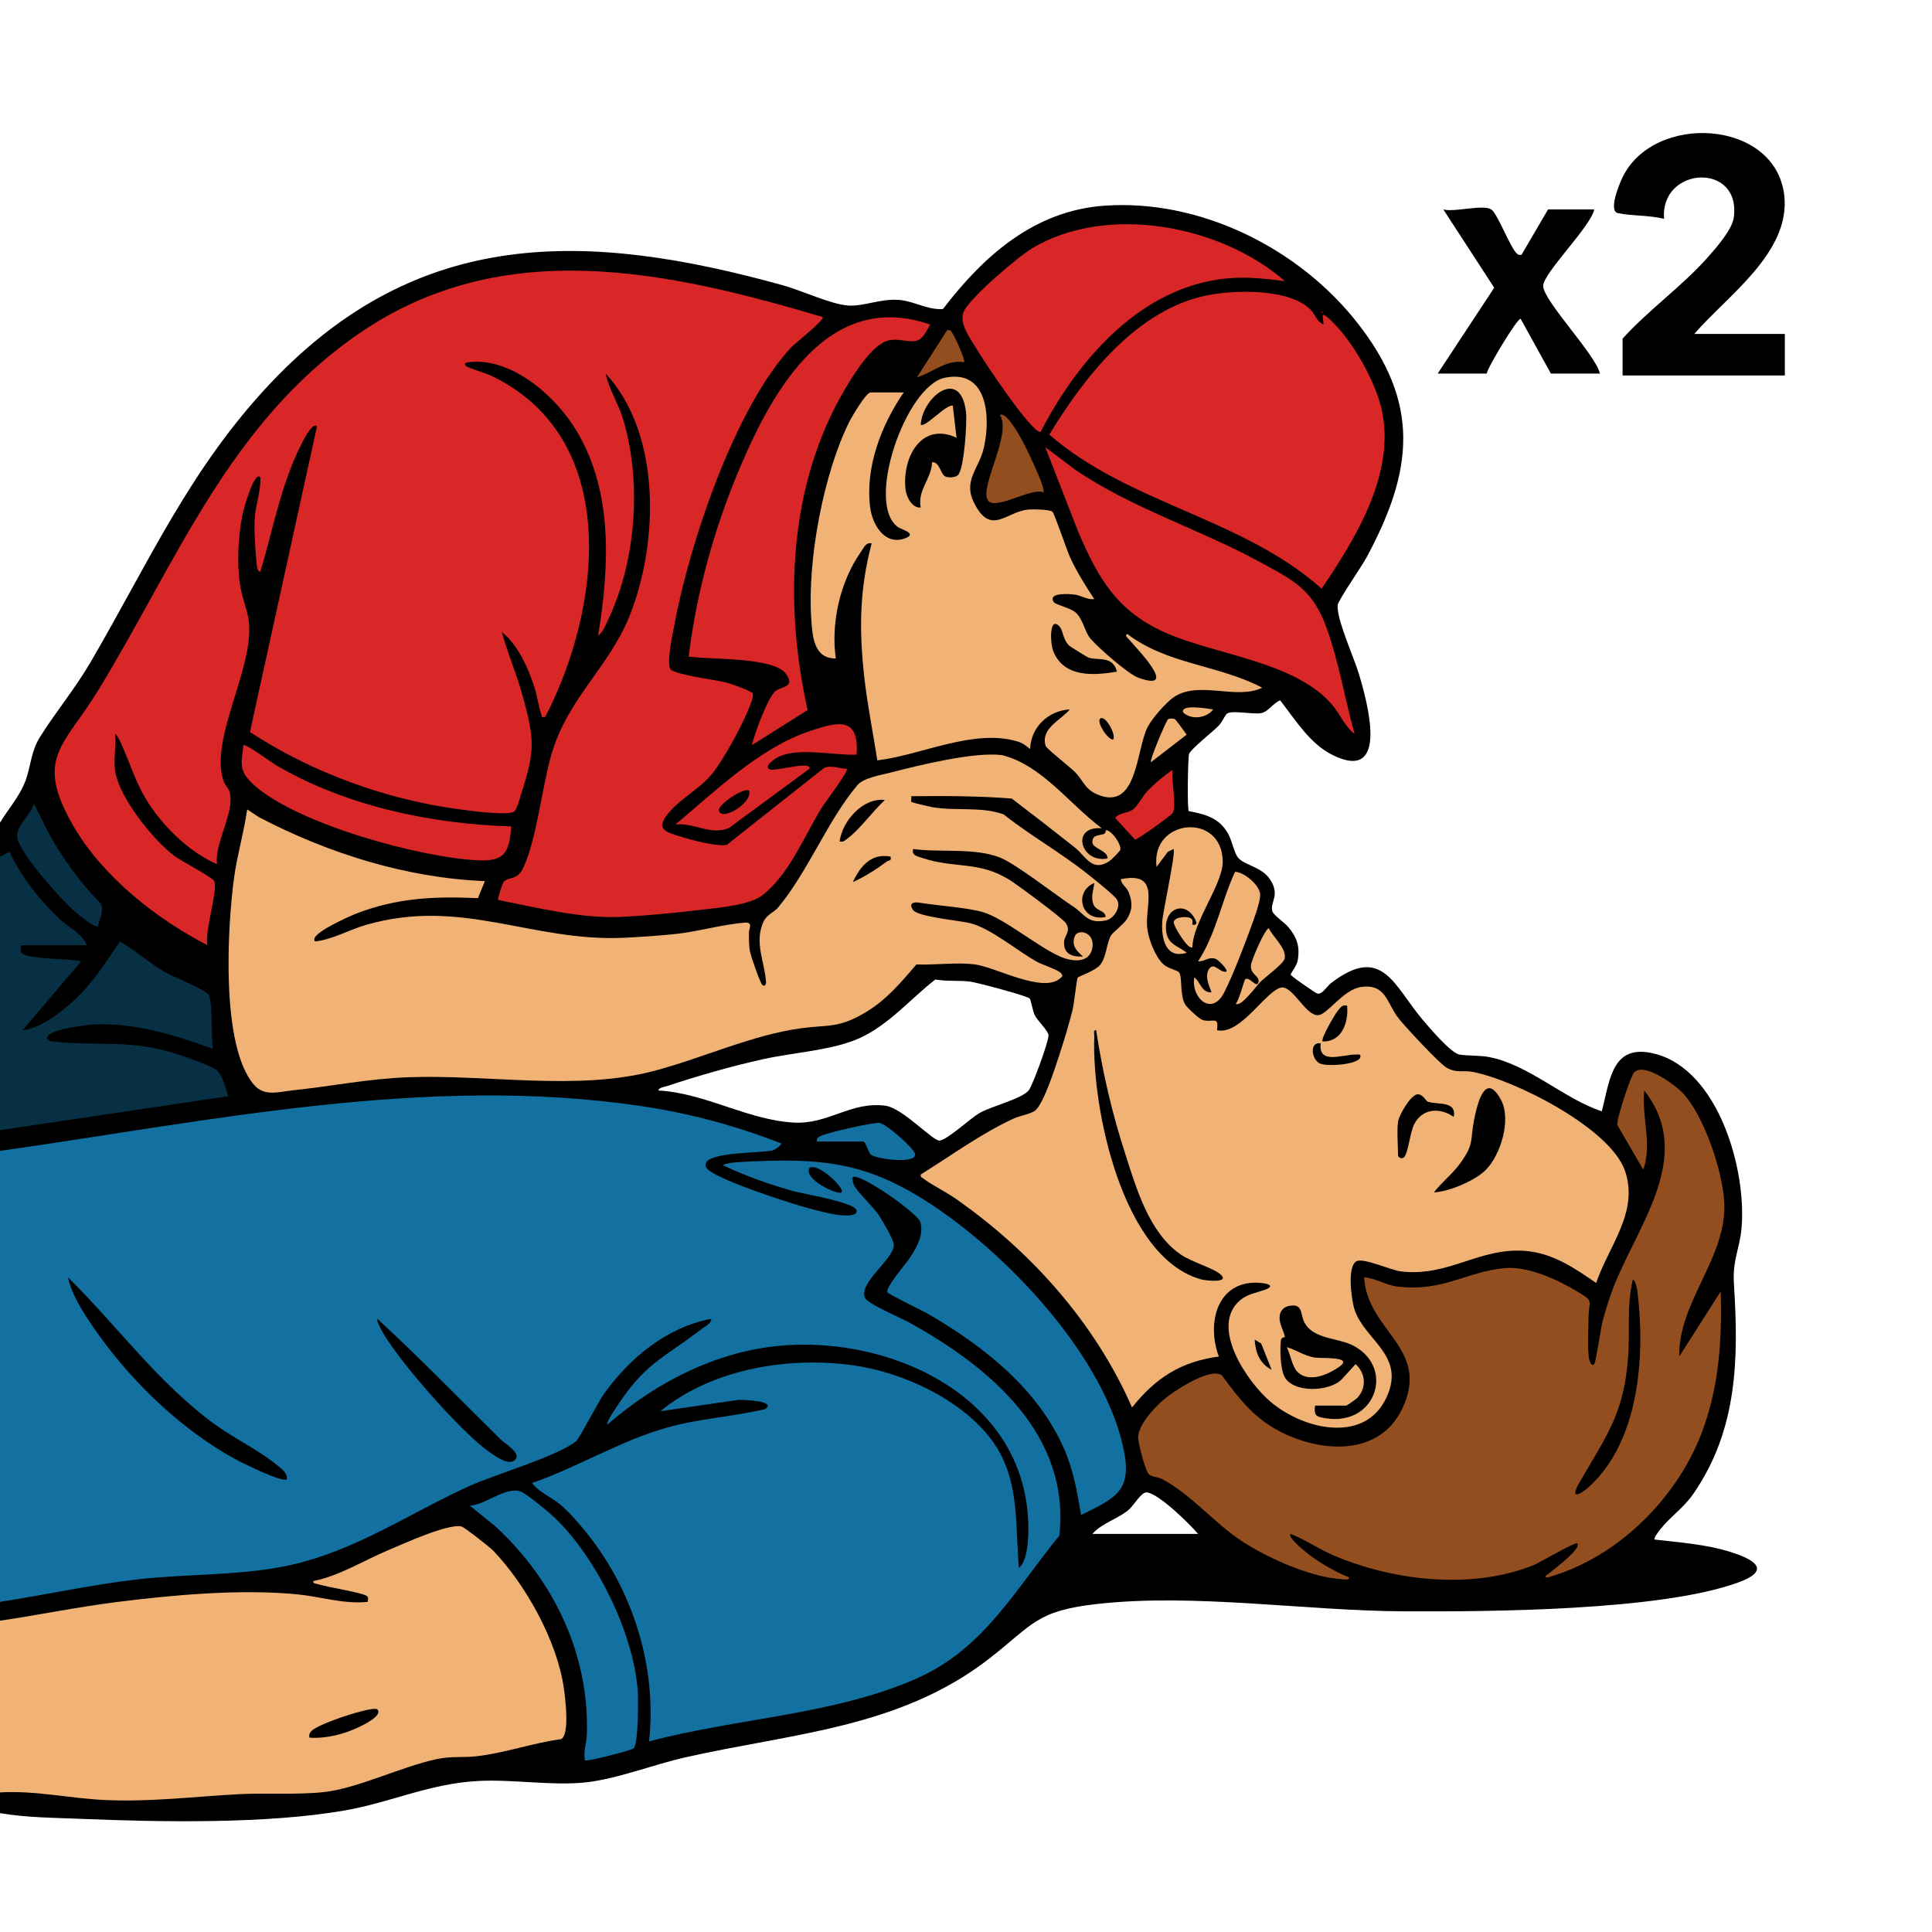
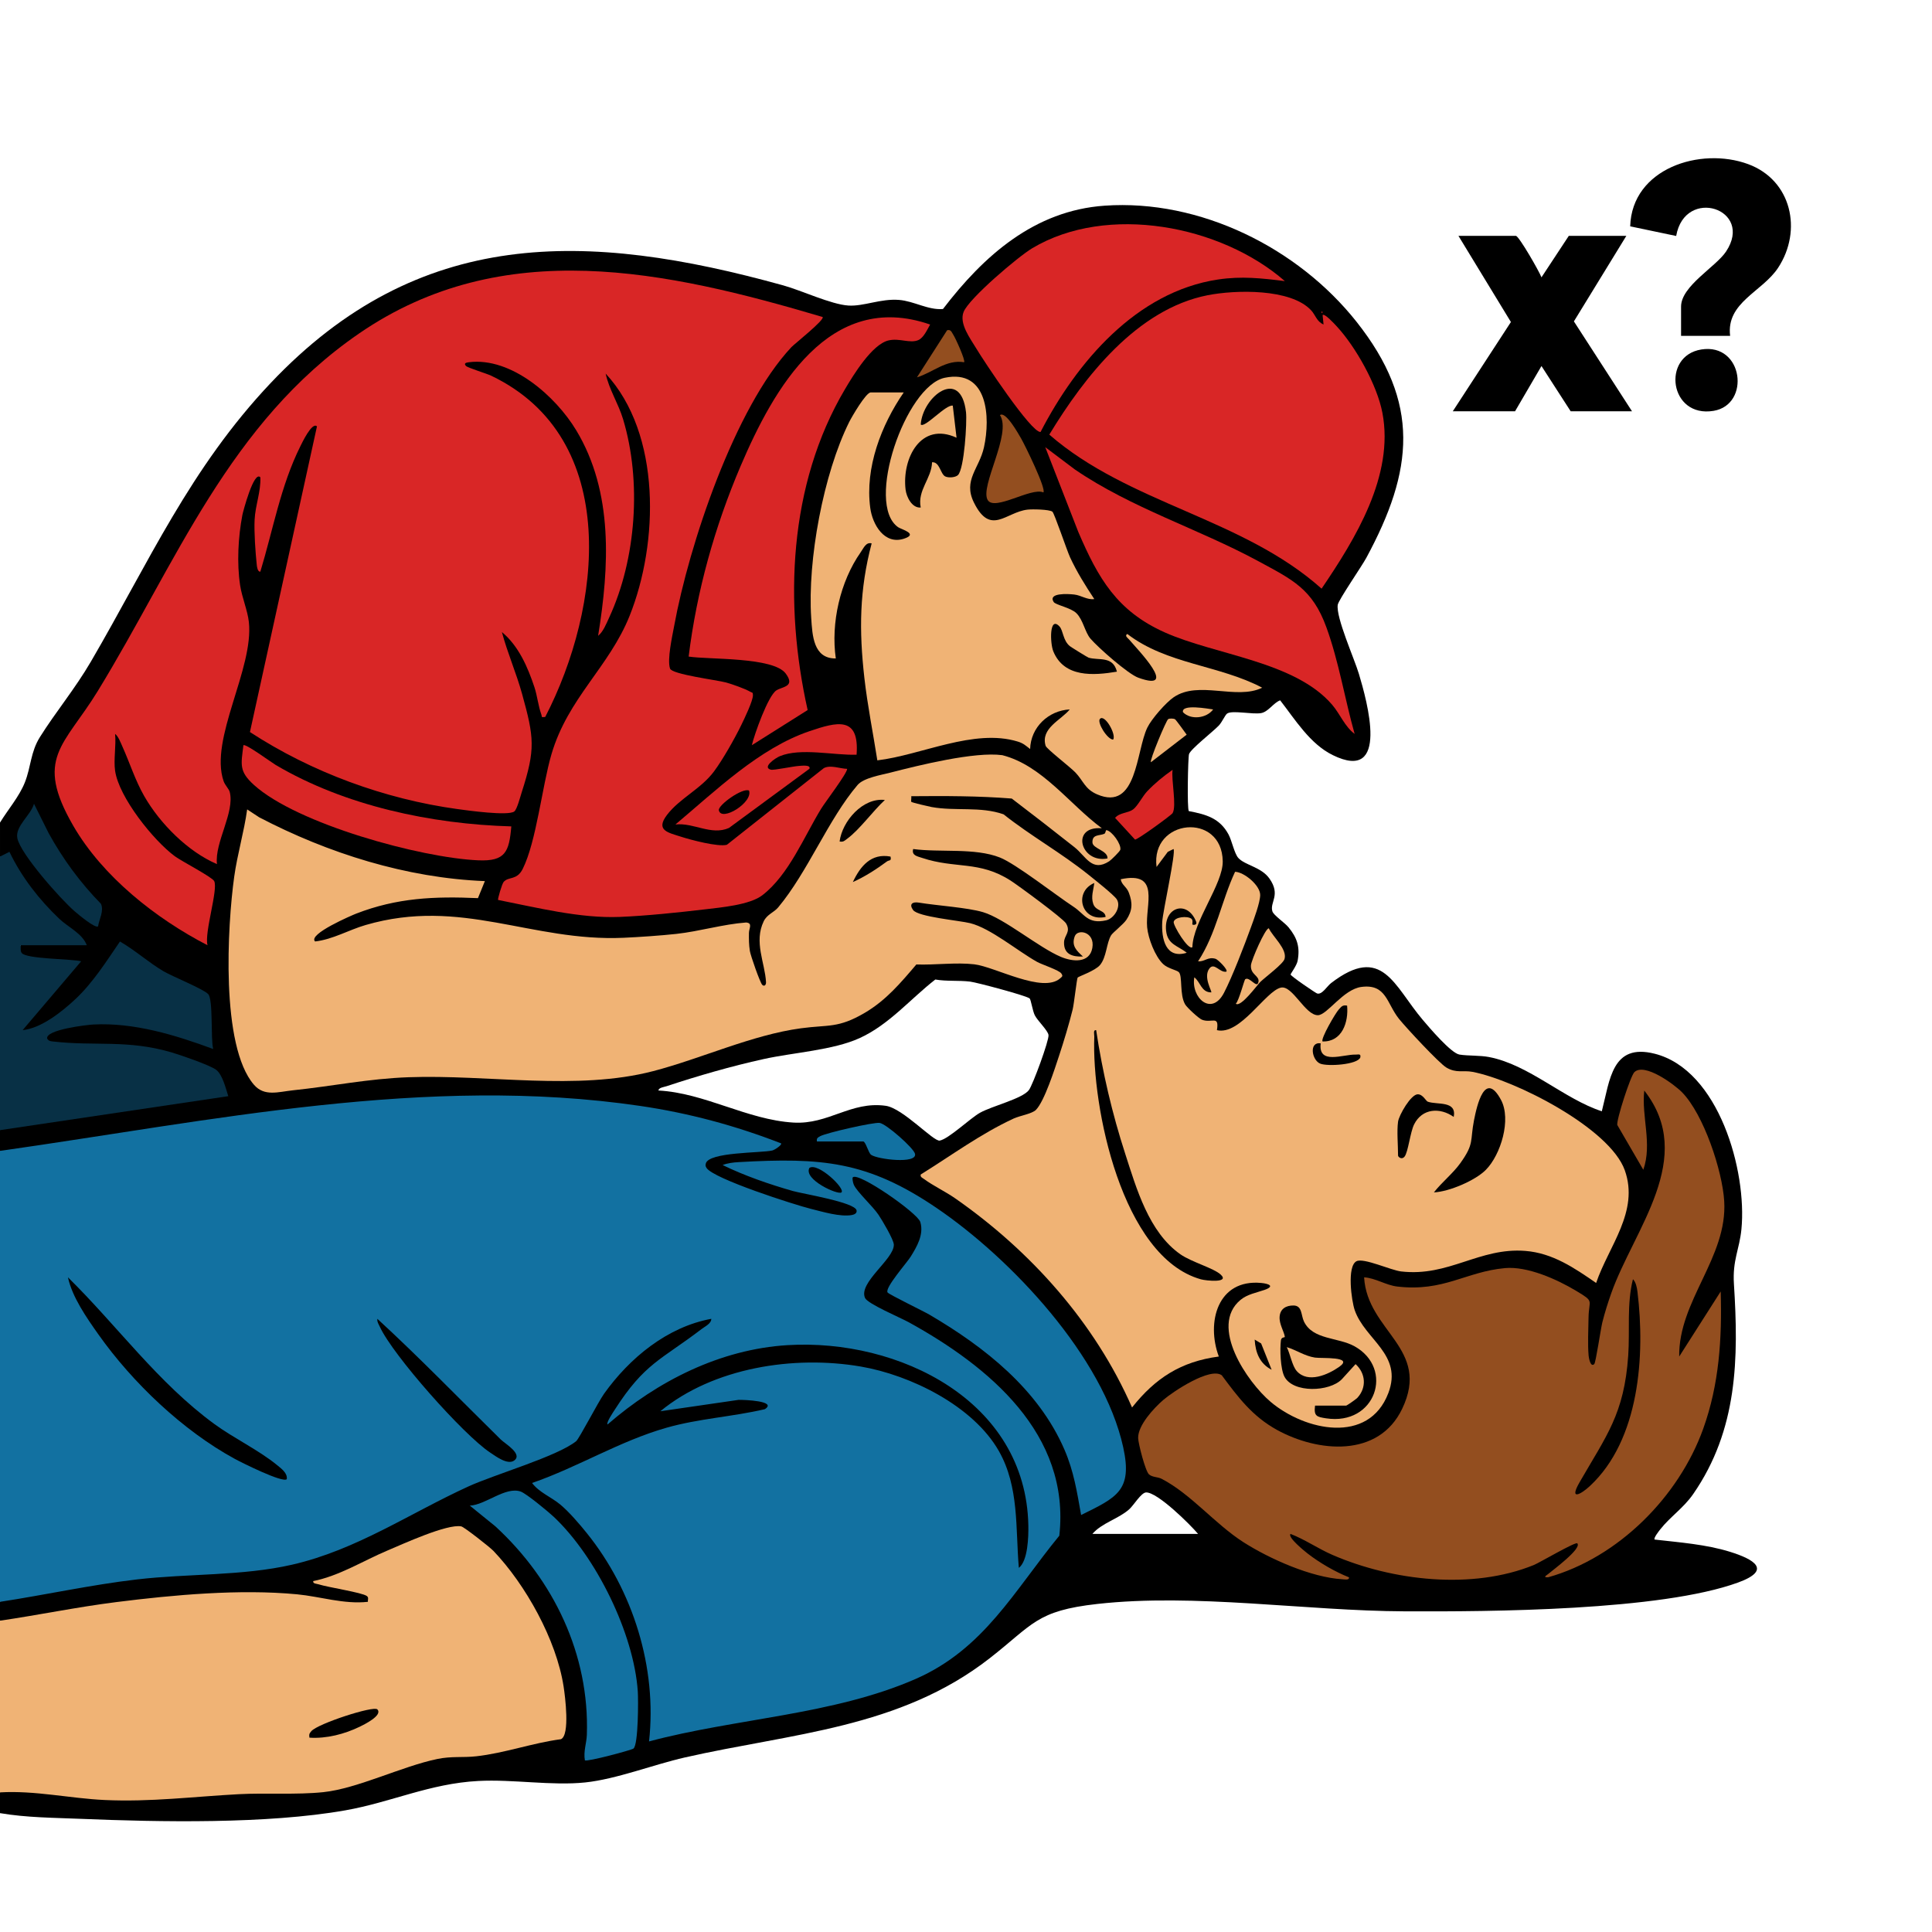
<svg xmlns="http://www.w3.org/2000/svg" id="Layer_1" data-name="Layer 1" viewBox="0 0 1024 1024">
  <defs>
    <style>
      .cls-1 {
        fill: #1271a1;
      }

      .cls-2 {
        fill: #083045;
      }

      .cls-3 {
        fill: #000;
      }

      .cls-4 {
        fill: #fff;
      }

      .cls-5 {
        fill: #d92626;
      }

      .cls-6 {
        fill: #934e1f;
      }

      .cls-7 {
        fill: #f0b375;
      }
    </style>
  </defs>
  <path class="cls-4" d="M0,436V0h1024v1024H0v-63l4.709-1.3c28.404,2.377,57.099,3.557,85.689,3.566,35.665.011,71.982-.417,106.68-8.909,21.965-6.626,42.312-12.368,65.483-12.563,35.387,4.625,66.556-.999,99.98-12.254l61.733-12.129c45.395-7.484,86.213-25.758,119.535-56.766,9.067-6.939,20.886-10.779,32.341-11.854,45.028-4.228,88.645-1.45,133.717,2.064,62.879,2.653,137.455,3.515,198.552-10.299,52.825-11.944-13.327-21.272-30.013-22.397-4.372-1.902-3.873-5.44,1.499-10.614,39.082-32.844,40.442-85.631,37.054-132.932,6.986-28.998,5.602-58.446-8.922-85.698-17.017-31.933-52.87-45.944-56.745-.853l-1.751,2.388c-4.9-.647-9.602-2.373-14.108-5.179-14.729-10.001-30.251-17.684-46.567-23.048-17.66.894-22.779-4.783-33.244-16.814l-18.914-24.195c-10.954-13.442-25.841-3.298-35.514,6.705-3.594,2.762-18.184-8.572-18.837-10.987,8.77-14.858,1.191-22.771-9.821-33.196l-.36-3.058c4.945-12.643-3.856-17.888-14.131-22.138-2.304-1.263-4.092-3.088-5.044-5.596-3.11-13.464-10.323-19.29-23.907-21.581-2.852-2.184-1.37-28.038-.498-32.918,7.577-7.223,14.8-14.688,21.669-22.394,5.91-.429,11.832-.443,17.765-.043,3.539-2.732,7.182-4.88,10.928-6.441,5.277,6.018,10.391,12.213,15.341,18.584,51.908,44.557,22.347-38.284,14.148-58.337-1.767-5.527-2.419-10.459,1.472-15.308,23.15-34.47,43.413-75.471,23.729-117.08-25.823-54.586-94.866-94.224-155.162-85.637-33.185,4.726-57.811,28.252-77.734,53.599-8.346-.442-16.797-1.938-25.35-4.488-9.456,1.445-18.904,2.366-28.346,2.761-74.651-24.722-161.216-45.34-236.271-8.808-51.267,24.954-88.417,70.638-117.01,118.959l-46.255,81.819c-10.068,13.737-19.262,27.822-27.583,42.256-2.752,14.063-7.917,25.966-17.072,37.319l-2.866.798Z" />
  <path class="cls-1" d="M0,610l4.054-1.927c41.092-7.007,82.482-13.789,123.894-19.187,77.455-10.097,159.195-17.056,236.111-.194,14.451,3.168,34.367,7.871,47.404,14.211,7.122,3.463,3.616,6.71-1.632,8.809l-23.171,2.131c-12.323,1.99-14.901,3.331-2.22,8.96,20.165,8.95,45.517,18.18,67.201,18.918-16.314-4.823-32.987-9.592-50.018-14.306-7.117-2.321-28.073-9.583-14.383-13.053,10.252-2.598,35.179-1.565,46.529-.451,56.148,5.512,113.228,59.174,142.486,105.046,9.732,15.258,30.413,54.199,19.265,71.34-2.791,4.292-15.013,12.632-19.771,13.576-3.704.735-4.551.635-5.245-3.561-5.579-54.724-52.442-89.857-97.927-111.618-4.506-1.852-5.354-4.647-2.621-8.695l10.587-14.355c2.76-4.147,7.497-12.261,5.374-17.272-1.736-4.097-28.538-22.962-31.843-22.177-.311.074,1.564,3.224,2.164,3.714,6.099,6.655,20.937,23.012,19.086,32.375-5.335,7.454-10.412,14.978-15.232,22.574l.19,2.273c40.5,21.577,91.454,48.949,101.869,99.03,1.707,8.207,3.615,23.217-.195,30.298-28.027,38.751-55.678,76.442-106.279,85.829-37.348,8.279-74.857,15.564-112.527,21.854-.042-20.804-.811-39.913-7.051-60.042-9.536-30.759-28.151-58.384-54.577-75.531l-.684-3.274c21.996-10.611,44.427-20.312,67.294-29.102,18.303-4.496,36.772-8.184,55.405-11.065,5.757-4.144-53.267,4.439-52.091,4.673-2.235-1.463-2.935-2.108-1.334-4.444,5.708-8.328,35.432-18.819,45.954-21.284,56.669-13.279,138.598,8.154,144.084,75.723l1.4,24.509c12.847-77.451-70.777-119.811-138.587-107.634-29.181,5.241-55.665,19.435-78.129,38.53-2.199,1.672-3.575.946-4.844-1.237-1.42-2.443,20.612-31.342,26.818-33.908l24.16-17.473c-30.783,8.723-49.452,34.708-62.937,61.073-5.302,4.858-11.674,8.483-19.114,10.875-30.61,10.232-59.647,23.978-88.377,39.747-23.702,12.162-49.035,19.877-75.732,21.305-39.373,1.148-78.419,6.495-117.231,14.236-2.572.159-5.098-.118-7.58-.818v-239Z" />
  <path class="cls-3" d="M0,436c4.21-6.919,10.184-13.751,13.18-21.32,3.281-8.287,2.988-16.051,7.982-24.018,8.38-13.37,18.535-25.472,27.01-39.99,30.675-52.546,52.526-102.461,95.314-147.686,78.472-82.94,167.359-80.679,271.73-51.702,9.666,2.684,25.301,10.072,34.428,10.658,8.154.524,17.13-3.763,26.892-2.978,7.979.642,15.367,5.483,23.259,4.817,21.592-28.225,48.437-52.184,85.715-54.77,50.593-3.509,102.471,22.392,133.462,61.517,34.094,43.043,30.247,78.805,5.199,125.145-2.485,4.598-14.768,22.349-15.141,24.9-.987,6.748,8.816,28.55,11.236,36.661,4.248,14.237,16.622,58.028-13.951,42.951-12.045-5.94-19.839-18.773-27.799-28.991-3.583,1.31-6.255,6.06-10.065,6.759-4.618.847-15.774-1.712-18.167.345-1.087.934-2.57,4.419-4.262,6.225-2.977,3.176-15.032,12.54-15.817,15.182-.553,1.862-1.09,29.054-.106,30.199,9.179,1.734,16.429,3.759,21.074,12.423,1.713,3.195,3.071,10.056,5.135,12.369,3.512,3.935,12.177,4.789,16.53,10.966,6.156,8.734.046,12.515,1.554,17.368.659,2.122,6.536,5.983,8.583,8.494,4.537,5.566,6.156,10.444,4.792,17.745-.468,2.505-3.754,6.838-3.719,7.244.072.858,13.189,9.751,14.004,10.029,2.624.895,5.226-3.785,7.478-5.513,27.142-20.817,33.232,1.44,48.497,19.444,3.508,4.138,15.073,17.777,19.526,18.474,4.735.742,10.75.362,15.69,1.31,21.151,4.059,39.715,22.206,59.75,28.744,4.329-16.736,5.365-36.225,28.015-30.509,34.042,8.591,48.99,62.215,45.985,92.999-1.043,10.686-4.782,16.399-3.979,28.996,2.516,39.485,2.059,77.244-21.604,111.422-5.073,7.327-12.234,12.073-17.382,18.618-.688.874-3.815,4.797-3.022,5.469,13.199,1.52,27.26,2.535,39.991,6.509,12.441,3.883,22.538,9.578,4.26,16.252-41.041,14.985-131.431,15.484-176.797,15.285-52.503-.23-111.199-9.676-162.835-3.917-32.444,3.618-34.011,10.819-57.152,28.848-47.723,37.18-104.906,39.66-161.483,52.517-16.66,3.786-36.268,11.498-52.765,13.235-17.718,1.865-38.292-1.754-56.772-.772-25.726,1.367-46.088,11.275-70.431,15.569-41.503,7.321-98.21,6.236-140.532,4.488-14.199-.586-28.465-.617-42.49-3.01v-11c2.56-2.125,5.777-2.836,9.651-2.133,39.639,5.087,78.538,5.218,118.525,1.008,31.714,1.726,59.867-1.981,88.988-14.621l12.862-3.622c22.149-1.695,44.744-4.887,66.617-10.73,1.33-.355,1.496-7.845,1.528-9.322.715-33.112-18.736-66.629-41.348-90.008-4.968-5.137-13.345-12.239-20.707-8.521-21.448,7.875-42.747,16.703-63.897,26.484l16.556,3.481c10.27,1.183,12.107,9.947-.132,9.257-59.492-10.929-121.026-2.455-180.621,8.517-2.715.172-5.389-.095-8.022-.79v-10c24.192-3.7,48.292-9.037,72.628-11.872,27.075-3.154,55.808-1.769,82.189-7.811,34.202-7.833,62.336-27.258,93.506-41.494,13.884-6.341,47.025-15.895,57.044-23.956,1.628-1.31,11.625-20.71,14.818-25.182,13.492-18.897,33.425-35.385,56.81-39.68.028,2.53-3.31,4.011-5.105,5.385-21.494,16.458-30.171,17.966-46.117,42.883-.791,1.236-4.566,6.774-3.763,7.727,26.459-22.996,59.771-39.891,95.442-42.048,58.753-3.552,126.285,29.37,127.59,95.506.12,6.107-.23,18.81-5.031,22.542-1.812-21.034.231-42.882-10.591-61.919-13.612-23.944-46.836-40.268-73.211-44.789-35.429-6.073-78.1.552-106.208,23.698l41.458-6.031c3.042-.05,20.65.564,13.934,4.933-17.321,4.057-35.029,4.957-52.156,9.843-24.867,7.095-46.933,20.884-71.233,29.276,3.831,5.091,10.118,7.383,15.01,11.475,4.697,3.93,10.073,10.22,13.96,15.04,24.567,30.461,37.371,71.41,33.031,110.465,46.006-12.293,97.542-13.954,141.354-33.135,36.152-15.828,52.201-46.742,76.097-75.903,6.024-53.962-37.459-89.794-79.783-113.127-4.287-2.363-21.745-9.755-23.169-12.846-3.736-8.115,15.474-20.624,15.244-28.308-.08-2.677-6.251-13.034-8.118-15.803-3.194-4.735-11.37-12.102-13.085-15.914-.426-.947-.963-3.523-.539-3.952,2.943-2.971,34.369,18.91,35.788,23.698,1.966,6.638-1.835,13.082-5.164,18.426-1.962,3.15-13.755,16.49-12.205,18.891.683,1.058,19.07,9.944,22.248,11.808,29.258,17.158,57.67,39.528,71.502,71.498,4.985,11.522,6.654,22.426,8.838,34.671,18.843-9.349,27.356-12.851,22.33-35.839-10.501-48.028-59.281-99.986-99.025-126.975-36.563-24.828-60.874-26.73-104.863-24.23-2.851.162-5.793.514-8.449,1.542,11.434,5.608,24.931,10.27,37.233,13.767,5.307,1.509,32.84,5.95,33.758,10.252.328,1.538-1.173,2.238-2.499,2.477-6.183,1.117-15.52-1.74-21.713-3.275-8.629-2.139-51.67-15.923-55.32-21.703-.542-.858-.624-1.357-.364-2.345,1.615-6.135,29.064-5.495,35.194-6.873,1.318-.296,5.303-2.988,4.703-3.782-24.228-9.429-48.88-16.057-74.664-19.846-113.285-16.647-227.588,7.942-339.334,23.834v-11l.391-2.08,117.972-17.695c-.875-12.258-17.83-17.351-28.158-19.566-19.727-4.23-37.269-4.973-57.378-5.18-22.444-3.548-1.458-11.742,8.839-12.569,24.656-1.981,45.548,2.009,68.872,10.862.15-8.315-.427-16.524-1.733-24.627-16.133-7.149-31.085-16.325-44.856-27.53-7.839,14.809-19.718,30.171-33.829,39.61-3.733,2.497-19.437,12.594-19.047,3.769l27.753-33.065-18.71-1.462c-5.238.074-15.606-3.555-9.115-8.465.21-.784.552-1.946,1.169-2,3.858-.338,30.99-.315,32.366.623.559.381,1.039.853,1.465,1.377-16.715-11.685-32.426-27.582-41.873-46.786-1.624,1.202-3,1.13-4.127-.214v-18Z" />
  <path class="cls-7" d="M0,950v-91c20.568-3.023,40.992-7.257,61.642-9.858,30.442-3.834,65.386-7.016,95.841-4.125,12.153,1.154,24.869,5.399,37.522,3.979-.149-1.121.587-2.255-.593-3.087-2.683-1.892-20.466-4.555-25.624-6.207-1.047-.335-3.021-.255-2.782-1.69,14.081-2.855,26.327-10.712,39.317-16.188,8.126-3.425,31.643-14.248,39.147-12.808,1.525.293,15.186,11.029,17.042,12.973,17.134,17.949,33.361,47.155,37.196,71.804.804,5.169,3.493,25.848-1.396,28.021-15.089,1.985-29.824,7.393-44.941,9.059-7.191.792-12.941-.147-20.574,1.426-18.597,3.832-42.373,15.691-60.42,17.58-14.102,1.476-30.588.318-44.918,1.082-23.969,1.278-46.644,4.208-71,3.082-18.465-.853-36.872-5.141-55.459-4.041Z" />
  <path class="cls-2" d="M0,454l5.006-2.516c6.433,13.416,15.709,25.304,26.467,35.543,4.649,4.425,12.198,7.727,14.527,13.973H11c.038,1.33-.323,2.811.465,4.036,2.139,3.327,26.592,3.136,31.545,4.474l-31.01,36.48c9.803-.949,20.898-9.793,28.014-16.476,9.307-8.74,16.394-20.027,23.563-30.492,8.104,4.638,15.076,11.054,23.118,15.783,4.74,2.787,21.201,9.4,23.655,12.099,2.718,2.989,1.241,23.689,2.645,29.091-19.999-7.384-41.859-14.104-63.485-12.986-3.433.177-25.515,2.735-24.505,7.476.921,1.448,1.95,1.392,3.448,1.562,21.985,2.492,39.196-1.073,62.308,5.692,4.807,1.407,20.325,6.733,23.758,9.242,3.389,2.477,5.181,9.99,6.479,14.014L0,599v-145Z" />
-   <path class="cls-3" d="M898,177h48v22h-86v-19.5c13.762-15.253,31.451-27.699,45.026-42.974,4.435-4.991,12.978-14.67,13.884-21.114,4.183-29.775-39.164-27.299-36.915.588-7.813-2.002-16.756-1.462-24.463-3.031-5.149-1.049.59-15.056,2.286-18.65,16.444-34.844,81.493-31.231,85.898,9.457,3.267,30.179-30.383,53.093-47.717,73.224Z" />
-   <path class="cls-3" d="M762,198l29.964-45.494-26.964-41.496c6.125,1.603,20.721-2.796,25.304-.066,3.351,1.996,9.947,19.936,13.616,23.41.942.892,1.206.795,2.53.683l14.049-24.037h24.5c-1.935,9.2-26.97,33.641-27.079,40.483-.123,7.796,27.746,36.333,30.079,46.517h-26l-16.016-29c-1.415-.982-17.774,26.125-17.984,29h-26Z" />
+   <path class="cls-3" d="M803.5,125c1.817.531,12.31,18.801,13.512,21.998l14.488-21.998h30.5l-27.801,45.343,30.801,47.657h-32.5l-15.487-23.997-14.013,23.997h-33l30.812-47.324-27.812-45.676h30.5Z" />
+   <path class="cls-3" d="M917,178h-26v-15.5c0-10.912,18.408-21.01,23.833-29.167,15.024-22.587-21.791-34.61-26.426-8.261l-24.37-5.107c.89-30.684,37.155-42.286,62.482-32.985,23.081,8.477,28.93,35.165,15.916,54.954-8.394,12.763-27.605,18.334-25.435,36.065Z" />
+   <path class="cls-3" d="M901.744,185.231c22.299-3.566,26.192,29.218,6.52,32.524-23.434,3.939-27.766-29.127-6.52-32.524Z" />
  <path class="cls-3" d="M151.995,783.995c-2.129,2.129-24.076-8.868-27.666-10.824-27.481-14.969-54.116-40.387-72.143-65.857-6.263-8.849-13.925-19.84-16.175-30.314,26.177,25.732,47.706,55.928,77.675,77.815,10.333,7.546,23.577,13.826,33.231,21.769,2.249,1.85,5.529,4.201,5.079,7.411Z" />
  <path class="cls-3" d="M200.01,699c22.477,20.669,43.69,42.629,65.464,64.026,2.164,2.126,11.697,7.604,7.103,11.045-3.487,2.612-9.799-2.198-12.891-4.257-14.062-9.361-51.402-51.426-58.379-66.621-.619-1.347-1.511-2.608-1.297-4.193Z" />
  <path class="cls-3" d="M445.995,631.995c-1.713,1.572-20.295-6.802-16.99-12.989,4.524-3.002,19.179,10.981,16.99,12.989Z" />
  <path class="cls-5" d="M61,408.5c2.006,14.095,20.365,36.986,31.671,45.329,3.61,2.664,19.79,11.027,20.852,13.17,2.204,4.445-5.308,27.279-3.534,34.001-27.338-14.119-55.581-36.383-71.161-63.328-20.807-35.983-4.894-42.208,12.972-71.371,41.797-68.224,69.408-142.023,138.478-189.522,76.229-52.423,163.149-33.226,245.72-8.768,1.383,1.357-15.033,14.374-16.523,15.965-30.057,32.083-54.293,104.813-62.164,147.836-.996,5.445-3.789,17.743-2.175,22.551,1.04,3.098,24.898,6.06,29.643,7.358,3.314.907,10.15,3.325,12.981,4.98,1.01.591,1.289.041,1.312,1.762.04,3.022-4.633,12.653-6.213,15.896-3.485,7.155-9.754,18.235-14.451,24.549-6.901,9.279-18.236,14.233-24.928,23.072-6.231,8.23.779,9.327,7.523,11.516,5.116,1.66,19.619,5.493,24.254,4.257l51.388-40.635c3.569-1.85,8.405.269,12.364.391.002,2.408-11.581,17.533-13.817,21.183-9.047,14.766-17.113,35.037-31.17,45.83-6.673,5.124-21.936,6.448-30.532,7.468-13.895,1.65-31.142,3.436-45.001,3.999-21.014.855-43.954-4.958-64.496-9.002-.297-.402,2.055-8.508,2.949-9.545,2.604-3.019,6.991-.669,10.105-6.895,7.257-14.505,10.273-43.85,15.235-60.765,8.785-29.945,30.558-46.159,41.482-73.518,15.293-38.301,16.91-96.324-12.756-128.266,1.849,8.553,6.69,15.718,9.255,24.235,9.87,32.782,6.987,74.064-7.407,105.122-1.453,3.135-3.127,7.47-5.847,9.642,5.918-36.448,8.175-76.142-11.588-108.922-10.841-17.982-34.375-38.932-56.94-36.08-1.391.176-2.896.539-1.479,1.987.942.961,10.979,4.022,13.354,5.158,69.398,33.199,58.503,123.196,28.627,180.854-2.444.321-1.581-.015-2.086-1.39-1.613-4.386-2.12-9.796-3.637-14.369-3.552-10.709-8.411-21.917-17.252-29.238,2.981,11.156,7.618,21.624,10.706,32.784,6.389,23.094,7.221,29.175-.218,52.213-.723,2.238-2.456,8.982-3.904,10.095-3.215,2.47-24.553-.495-29.95-1.235-38.809-5.321-77.479-19.54-110.166-40.856l35.518-161.996c-2.576-2.621-8.002,8.928-8.853,10.637-10.391,20.867-14.422,44.215-21.155,66.35-1.457.182-1.794-2.623-1.895-3.582-.71-6.749-1.462-17.29-1.14-23.959.366-7.575,3.35-14.792,3.042-22.447-3.426-3.866-9.243,18.455-9.53,19.96-2.234,11.727-2.984,25.496-1.193,37.263.969,6.369,3.951,13.351,4.623,19.378,2.764,24.775-21.045,62.119-13.391,84.39.749,2.178,2.833,4.144,3.25,5.745,2.807,10.787-8.079,26.814-6.759,38.255-15.392-6.578-30.212-21.499-38.513-35.976-4.882-8.513-7.65-17.58-11.621-26.379-.87-1.928-2.196-5.49-3.86-6.64.613,6.093-.838,13.614,0,19.5Z" />
  <path class="cls-7" d="M624.77,515.228c2.135,2.08.296,11.847,3.379,17.122,1.018,1.742,7.235,7.449,8.89,8.109,5.196,2.073,9.274-2.696,7.957,5.545,12.364,2.929,25.818-20.78,33.917-22.549,6.182-1.35,12.816,14.698,19.611,14.624,4.908-.053,13.395-13.739,23.061-14.991,13.243-1.715,13.33,8.716,19.903,16.921,3.561,4.445,21.239,23.536,25.161,25.839,5.256,3.086,8.835,1.326,13.749,2.251,22.459,4.23,72.85,29.812,80.79,52.21,7.746,21.849-8.564,40.157-15.205,59.689-11.537-7.956-23.008-15.84-37.499-16.986-24.439-1.932-40.541,13.838-65.876,10.877-5.446-.636-19.81-7.343-23.619-5.419-5.204,2.628-2.663,21.067-.944,25.983,5.499,15.727,25.592,23.404,17.809,43.898-10.422,27.443-44.297,19.947-62.38,4.673-12.35-10.432-32.741-40.103-15.991-54.043,3.636-3.026,8.453-3.805,12.737-5.309,5.614-1.971,2.27-3.294-1.705-3.674-23.194-2.217-29.252,20.898-22.518,38.988-20.05,2.668-33.615,11.397-45.985,27.009-19.706-44.973-53.649-82.873-93.696-110.814-5.248-3.662-11.748-6.695-16.66-10.339-.835-.619-1.987-.949-1.653-2.332,16.368-10.164,31.762-21.562,49.317-29.693,3.141-1.455,9.687-2.479,11.732-4.544,4.521-4.566,10.015-21.86,12.214-28.509,2.537-7.671,5.332-16.912,7.27-24.73.698-2.815,2.18-16.152,2.623-16.882.355-.585,9.245-3.548,11.851-6.644,3.526-4.188,3.388-11.657,5.925-15.824.829-1.362,6.531-5.824,8.076-8.175,3.211-4.886,3.378-8.829,1.311-14.334-1.239-3.299-3.799-4.045-4.317-7.165,21.368-4.494,12.905,13.688,14.007,25.481.549,5.868,4.175,15.424,8.497,19.5,2.493,2.351,7.153,3.155,8.262,4.236Z" />
  <path class="cls-7" d="M584,438.99c-16.842-1.342-11.211,18.766,2.995,16.005.277-4.208-7.839-5.155-7.975-8.443-.184-4.45,3.576-3.483,6.249-4.599.869-.363.642-2.064,1.211-1.957,2.95.552,7.893,7.435,7.316,10.371-.165.837-4.812,5.417-5.84,6.086-9.215,6.002-12.292-2.532-18.478-7.431-10.968-8.686-22.093-17.292-33.222-25.778-17.731-1.408-35.47-1.393-53.262-1.239.135.819-.215,2.71.006,2.977.355.427,9.372,2.51,10.757,2.76,12.701,2.292,25.813-.456,38.141,3.859,14.411,11.436,30.665,20.485,44.997,32.003,2.925,2.351,13.503,10.703,15.018,13.039,2.494,3.845-1.3,10.167-5.623,11.144-9.778,2.21-11.459-3.364-17.352-7.226-9.435-6.183-30.526-22.725-38.948-26.052-13.352-5.275-31.798-2.574-45.996-4.505-.888,3.408,2.078,3.807,4.784,4.714,17.572,5.89,30.271,1.295,46.942,12.06,4.146,2.677,27.81,20.056,29.327,22.667,2.677,4.608-.992,6.168-1.08,10.017-.145,6.355,4.458,7.727,10.031,7.527-3.324-3.069-6.24-5.593-4.363-10.722,1.535-4.194,10.854-2.383,9.324,6.172-1.491,8.337-10.642,7.266-16.636,4.736-11.841-4.998-29.917-20.335-41.29-23.71-8.316-2.468-24.304-3.459-33.999-5.052-3.479-.571-5.305.801-3.088,3.905,2.613,3.659,24.649,5.579,30.255,6.979,10.901,2.723,24.976,14.649,35.478,20.522,2.544,1.423,11.654,4.349,12.852,6.15.931,1.4.498,1.576-.549,2.513-9.245,8.274-34.584-6.088-45.591-7.375-9.597-1.123-20.919.441-30.705.08-8.32,9.779-16.091,19.025-27.359,25.641-14.096,8.277-19.069,6.202-33.813,8.187-25.882,3.484-52.783,16.051-78.3,22.7-40.498,10.553-87.367,1.714-129.757,3.243-21.186.764-40.468,4.764-61.086,6.914-7.853.819-15.242,3.498-20.791-2.953-17.732-20.614-14.074-84.166-10.439-110.276,1.67-11.99,5.21-23.661,6.863-35.645l6.323,4.167c36.632,19.121,78.077,32.19,119.667,33.841l-3.671,9.031c-23.035-1.038-42.986-.173-64.573,8.216-2,.777-25.784,10.9-21.747,14.742,9.429-1.087,17.805-6.106,26.775-8.715,50.79-14.773,87.66,8.95,136.762,6.762,8.162-.364,19.91-1.177,27.942-2.058,12.363-1.356,24.534-5.103,37-6.045,3.6.359,1.501,3.054,1.471,5.497-.041,3.323-.026,6.314.494,9.615.386,2.455,5.394,16.799,6.567,17.945.996.974,2.078.212,1.987-1.479-.547-10.143-6.522-21.285-1.214-32.229,1.785-3.68,5.421-4.663,7.657-7.343,15.764-18.89,26.558-46.693,42.097-64.903,3.215-3.768,12.498-5.283,17.444-6.556,15.053-3.874,44.663-11.214,59.255-9.228,21.198,5.417,35.622,26.065,52.758,38.732Z" />
  <path class="cls-6" d="M890.01,718.995l21.995-34.491c.73,24.96-.788,49.124-9.257,72.744-12.935,36.075-45.053,68.341-82.251,78.758-3.085.101-.703-1.069.176-1.834,1.998-1.739,17.95-13.437,15.323-16.167-.939-.975-20.065,10.278-23.012,11.478-32.653,13.295-74.869,8.427-106.657-5.309-7.635-3.299-14.568-8.171-22.321-11.169-1.766,1.735,7.675,9.315,9.081,10.409,6.269,4.875,14.546,9.682,21.906,12.599.267,1.673-2.43,1.088-3.521,1.025-16.422-.953-38.561-10.794-52.388-19.622-15.139-9.665-27.777-25.496-43.388-33.612-2.027-1.054-4.838-.761-6.678-2.322-1.949-1.654-5.692-16.337-5.775-19.254-.192-6.767,8.403-15.977,13.286-20.197,5.134-4.438,24.924-17.602,31.045-13.097,8.623,11.61,16.196,21.73,29.123,28.87,21.753,12.016,54.003,14.992,66.487-11.118,15.344-32.093-18.505-40.916-20.179-69.679,6.091.393,11.49,4.174,17.603,4.887,24.654,2.875,36.2-7.845,57.012-9.769,11.918-1.102,27.523,5.897,37.733,12.024,10.019,6.012,6.755,4.433,6.603,14.313-.096,6.246-.482,13.984.04,20.051.059.683.877,6.473,2.99,4.486.824-.775,3.438-18.771,4.306-22.205,1.294-5.121,2.929-10.329,4.691-15.309,12.035-34.004,45.465-71.828,17.514-107.477-1.55,13.96,4.33,28.164-.508,41.988l-13.79-23.725c-.558-2.613,7.036-26.076,9.052-28.011,5.388-5.172,21.216,6.538,25.292,10.702,11.427,11.678,21.347,41.482,22.326,57.666,1.807,29.866-24.305,52.801-23.857,82.37Z" />
  <path class="cls-7" d="M479,208c-11.893,17.246-20.617,39.895-17.742,61.242,1.19,8.834,7.497,19.583,17.792,16.301,8.036-2.562-1.297-4.922-2.996-6.097-17.712-12.249,3.969-74.897,24.672-79.218,22.866-4.772,24.305,20.891,20.808,36.807-2.494,11.352-11.192,17.432-5.353,29.283,8.843,17.948,16.928,5.092,28.425,3.797,2.489-.28,11.502-.162,13.182,1.087,1.039.773,7.7,20.582,9.353,24.156,3.581,7.741,8.151,15.054,12.851,22.149-3.729.553-6.898-1.96-10.602-2.391-3.377-.393-14.043-.99-10.935,3.928,1.033,1.635,9.058,3.001,12.049,5.951,3.617,3.568,4.519,10.079,7.481,13.519,4.077,4.735,19.863,18.702,25.326,20.675,22.121,7.99-.691-15.258-4.819-20.181-.664-.792-2.623-2.002-.999-3.001,20.885,16.097,48.808,16.476,71.502,28.498-13.75,6.697-33.67-4.031-46.931,5.06-4.162,2.853-11.723,11.494-13.941,16.059-6.06,12.475-5.338,44.602-26.645,35.398-6.492-2.804-7.163-7.022-11.453-11.548-2.807-2.961-15.327-12.545-15.82-14.183-2.803-9.32,8.195-13.614,12.794-19.281-11.341.57-20.695,9.505-21.01,20.99-2.356-1.817-3.514-3.016-6.541-3.948-23.167-7.133-51.253,7.223-74.445,9.952-2.25-14.492-5.211-29.058-6.862-43.646-2.854-25.209-2.667-46.631,3.853-71.353-3.009-.813-4.238,2.463-5.803,4.69-10.908,15.521-15.892,37.589-13.197,56.301-11.897.13-12.419-12.164-13.036-21.455-2.032-30.595,6.442-76.391,20.161-103.921,1.369-2.747,8.868-15.62,11.38-15.62h17.5Z" />
  <path class="cls-5" d="M701.005,167.005c1.028-1.139,6.573,4.968,7.509,5.981,10.139,10.967,21.387,31.122,24.189,45.811,6.353,33.309-14.368,66.875-32.237,93.203-41.996-37.488-102.07-44.908-144.314-81.647,18.638-30.721,46.486-66.467,83.838-73.863,14.704-2.911,44.193-3.693,54.984,8.036,2.291,2.49,2.926,5.943,6.537,7.453l-.505-4.975Z" />
  <path class="cls-4" d="M545.769,529.235c.669.796,1.536,6.512,2.668,8.827,1.441,2.948,7.02,8.116,7.297,10.558.323,2.851-8.297,26.333-10.381,29.129-3.444,4.62-19.72,8.483-26.019,12.085-5.281,3.019-16.513,13.807-21.256,14.698-3.325.625-19.52-17.179-28.668-18.444-18.488-2.556-30.284,10.036-48.898,8.899-24.607-1.503-46.895-15.666-71.508-16.997.009-1.513,3.005-1.853,4.227-2.257,16.829-5.555,34.264-10.6,51.579-14.422,15.766-3.48,36.757-4.66,50.874-11.126,15.655-7.171,26.868-20.777,40.055-31.022,6.094,1.058,12.391.371,18.483,1.114,3.572.436,30.433,7.632,31.546,8.958Z" />
  <path class="cls-5" d="M681,148.99c-12.328-1.525-22.911-2.718-35.365-.855-43.4,6.493-75.076,43.963-94.124,80.83-4.978.394-30.231-37.868-33.926-44.05-3.242-5.424-9.398-13.371-6.823-19.661,2.951-7.208,28.862-29.219,36.318-33.674,39.747-23.754,100.003-12.203,133.92,17.41Z" />
  <path class="cls-5" d="M717.99,389c-5.295-3.944-7.686-10.549-11.967-15.523-19.778-22.983-61.765-26.251-88.697-38.303-25.355-11.346-35.261-28.683-45.794-53.206l-17.527-44.963,15.68,11.81c30.08,20.563,65.463,31.402,97.336,48.664,18.084,9.794,28.582,14.621,35.994,35.006,6.631,18.234,9.717,37.877,14.974,56.515Z" />
  <path class="cls-1" d="M335.761,926.768c-1.03.833-24.848,7.194-25.756,6.228-.854-4.594.889-9.185,1.036-13.455,1.467-42.583-17.597-82.161-48.515-110.568l-13.52-10.962c8.319-.346,18.911-10.253,26.955-7.464,2.996,1.039,14.703,10.728,17.566,13.426,22.367,21.074,42.427,61.736,44.514,92.486.302,4.456.313,28.212-2.28,30.309Z" />
  <path class="cls-5" d="M271.001,438.005c-1.139,13.475-3.096,18.601-17.495,17.981-30.579-1.318-96.161-19.292-118.974-40.017-7.979-7.249-6.744-10.713-5.527-20.963.966-1.121,15.014,9.191,17.079,10.411,36.739,21.692,82.499,31.385,124.917,32.589Z" />
  <path class="cls-5" d="M454.005,400.004c-11.965.43-29.576-3.824-40.701.799-2.388.992-9.558,5.929-4.711,7.152,1.526.385,11.926-1.833,14.865-1.997,1.147-.064,6.515-.794,5.533,1.528l-42.648,31.357c-9.391,4.141-18.741-2.948-28.343-1.853,21.153-17.738,44.399-40.429,71.041-49.449,14.608-4.946,26.529-8.194,24.964,12.463Z" />
  <path class="cls-7" d="M631.993,501.997c-2.113,1.973-10.313-11.589-9.911-13.392.589-2.642,7.187-3.258,9.334-1.696,1.123.817.362,2.8.589,3.089.285.363,2.736.393,1.984-1.481-4.745-11.815-17.315-7.762-15.922,4.87.806,7.311,6.24,7.822,10.931,11.601-11.216,3.439-13.495-7.434-12.982-16.478.308-5.422,7.347-36.948,5.979-38.505l-3.023,1.467-5.976,8.026c-3.245-25.593,34.688-29.308,35.081-2.991.18,12.043-15.76,31.952-16.084,45.491Z" />
  <path class="cls-7" d="M633.01,518c3.329,2.546,3.638,7.957,8.985,7.995.528-.535-4.363-8.011-1.065-12.574,2.639-3.65,5.563,2.294,9.065,1.574,1.059-.994-4.452-6.424-5.708-6.803-4.143-1.25-5.766,1.657-9.281,1.314,9.572-14.519,12.468-32.206,19.616-47.451,4.93.205,13.328,7.264,13.305,12.312-.018,3.988-3.401,13.011-4.91,17.15-3.458,9.487-9.816,26.121-14.287,34.713-6.565,12.617-17.579,2.615-15.721-8.23Z" />
  <path class="cls-2" d="M51.988,490.997c-1.655,1.143-10.572-6.401-12.461-8.024-7.136-6.13-28.681-30.292-30.339-38.722-1.255-6.378,7.205-12.205,8.825-18.243l7.816,15.663c7.602,13.749,16.676,26.118,27.658,37.346,1.764,3.801-.957,8.197-1.499,11.98Z" />
  <path class="cls-6" d="M553.002,260.996c-6.374-2.889-25.879,10.13-29.509,4.015-4.288-7.222,12.932-35.082,6.507-45,3.028-2.286,9.787,9.952,11.171,12.319,2.042,3.492,13.526,26.954,11.83,28.667Z" />
  <path class="cls-4" d="M635,813h-56c4.954-5.788,13.702-7.914,19.48-13.02,2.423-2.142,6.363-8.903,8.992-8.959,6.043-.129,23.239,16.876,27.528,21.979Z" />
  <path class="cls-5" d="M621.511,408.021c-.843,5.034,2.274,19.191-.019,22.971-.631,1.041-18.737,14.27-19.922,13.992l-10.551-11.484c2.439-2.891,6.691-2.439,9.513-4.468,2.408-1.732,5.039-7.014,7.442-9.558,4.086-4.324,8.667-8.053,13.537-11.453Z" />
  <path class="cls-1" d="M433,605c-.319-1.697.404-2.059,1.712-2.788,3.12-1.74,28.399-7.536,31.533-7.041,3.599.568,18.011,13.294,18.73,16.372,1.293,5.535-19.918,2.955-23.286.522-1.433-1.035-2.859-7.065-4.188-7.065h-24.5Z" />
  <path class="cls-7" d="M655,531.99c1.704-1.626,4.443-12.589,5.015-12.985,2.305-1.597,6.188,5.248,6.984,1.478.711-3.37-4.345-3.823-3.976-8.854.197-2.679,7.559-19.662,9.477-19.609,2.157,4.558,9.865,11.04,8.33,16.26-.787,2.674-10.249,9.651-12.859,12.191-1.639,1.595-10.353,13.681-12.971,11.519Z" />
  <path class="cls-6" d="M510.996,191.995c-9.523-1.573-16.529,5.429-24.991,8l16.013-24.989c2.064-.437,2.31,1.02,3.178,2.298,1.198,1.765,6.672,13.857,5.8,14.691Z" />
  <path class="cls-7" d="M622.8,381.223c.443.255,5.311,6.939,6.157,8.17l-18.952,14.602c-.814-.926,8.097-22.174,9.142-22.829.738-.463,2.849-.406,3.652.057Z" />
  <path class="cls-7" d="M643,376.01c-3.471,4.728-11.828,5.744-15.997,1.477-1.05-4.52,13.484-1.798,15.997-1.477Z" />
  <path class="cls-5" d="M492.997,172.012c-1.523,2.613-3.396,6.985-6.245,8.234-4.451,1.951-9.974-1.192-15.825.188-8.756,2.065-18.631,18.342-23.1,25.893-29.928,50.577-32.365,113.666-19.757,170.012l-29.582,18.639c1.403-5.897,8.578-26.137,12.963-29.026,3.196-2.106,10.234-1.862,5.02-8.932-6.571-8.91-40.78-7.354-51.472-9.025,4.284-34.733,13.833-68.847,27.532-100.963,17.484-40.992,46.923-93.573,100.466-75.02Z" />
  <path class="cls-5" d="M700.5,165c.649.333.649.667,0,1v-1Z" />
  <path class="cls-3" d="M199.995,906.005c3.045,3.156-7.062,8.09-9.309,9.181-8.085,3.927-17.67,6.411-26.682,5.809-.26-1.736-.07-2.206,1.028-3.463,3.489-3.994,32.98-13.582,34.963-11.526Z" />
  <path class="cls-3" d="M697,745h16.5c.359,0,5.244-3.381,5.905-4.095,5.026-5.43,4.482-12.986-.919-17.896l-7.267,7.997c-6.556,6.769-25.8,7.432-30.414-1.311-2.168-4.108-2.492-14.618-1.893-19.267.248-1.927,2.131-1.404,2.07-1.884-.36-2.81-3.113-6.801-2.749-10.81.369-4.069,3.423-5.821,7.315-5.794,4.724.032,3.96,5.078,5.559,8.454,4.647,9.812,18.148,8.319,26.83,13.17,21.239,11.869,11.2,42.256-15.165,38.165-4.916-.763-6.476-1.165-5.771-6.729Z" />
  <path class="cls-3" d="M596.416,611.615c5.911,18.234,12.447,41.472,29.254,53.216,5.81,4.06,17.567,7.277,21.3,10.699,5.038,4.618-7.779,3.298-10.521,2.522-41.903-11.854-57.883-91.536-56.449-128.562.047-1.21-.753-3.719.989-3.484,3.344,22.266,8.494,44.223,15.427,65.608Z" />
  <path class="cls-3" d="M760,631.99c4.143-5.335,10.067-10,14.002-15.488,7.519-10.488,5.085-11.684,7.253-22.747,1.607-8.195,5.826-26.543,14.297-10.807,5.584,10.373-.08,29.058-8.013,37.09-5.581,5.651-19.478,11.592-27.539,11.951Z" />
  <path class="cls-3" d="M741,594.5c.49-3.449,6.817-14.54,10.475-14.504,2.734.027,4.261,3.56,5.299,3.929,4.995,1.773,15.421-.7,13.733,8.069-7.257-5.144-16.743-4.614-21.015,3.998-2.048,4.129-3.144,14.608-5.014,16.985-1.559,1.982-3.477.165-3.477-.477,0-5.349-.703-13.058,0-18Z" />
  <path class="cls-3" d="M713.995,533.004c.829,8.785-2.653,19.269-12.99,18.991-1.261-1.218,6.951-15.262,8.561-16.929,1.405-1.455,1.889-2.54,4.429-2.062Z" />
  <path class="cls-3" d="M699.996,552.995c-1.416,11.581,11.803,5.777,18.477,5.964,1.51.042,2.94-.659,2.517,1.526-1.499,3.816-17.277,4.862-21.242,3.261-4.476-1.807-6.105-11.701.248-10.751Z" />
  <path class="cls-3" d="M673.99,726c-6.298-3.233-8.587-9.081-8.984-15.995l3.427,2.063,5.558,13.932Z" />
  <path class="cls-3" d="M469,424.01c-6.257,5.733-13.364,15.709-19.955,20.535-1.37,1.003-2.017,1.886-4.04,1.45,1.389-10.768,12.298-23.368,23.995-21.985Z" />
  <path class="cls-3" d="M579.995,468.005c-.445,3.789-1.854,7.19-.554,11.063,1.355,4.035,6.333,3.168,6.554,6.927-13.006,2.863-17.076-13.332-6-17.99Z" />
  <path class="cls-3" d="M471.995,454.005c.599,2.589-.763,1.744-1.887,2.574-5.579,4.122-11.73,8.111-18.086,10.931,3.974-8.407,9.659-15.423,19.974-13.506Z" />
  <path class="cls-3" d="M842.65,787.65c-4.647,4.315-11.19,7.98-5.469-1.969,14.233-24.753,23.674-36.166,25.809-67.191.922-13.394-.817-27.367,2.505-40.485,1.577,1.557,2.135,4.494,2.393,6.607,4.124,33.717,1.147,78.537-25.238,103.038Z" />
  <path class="cls-3" d="M507.771,251.768c-1.303,1.333-5.034,1.604-6.775.753-2.564-1.254-2.911-7.841-6.99-7.516-.246,8.669-7.85,14.754-6.01,23.99-4.638.399-7.552-5.615-8.018-9.472-1.993-16.5,8.035-36.285,27.013-27.523l-1.996-17c-3.702-.765-14.912,12.128-16.989,9.995,1.016-14.931,21.271-30.592,23.998-6.498.599,5.291-.934,29.897-4.232,33.271Z" />
  <path class="cls-3" d="M591.995,355.995c-12.46,2.092-27.995,3.205-33.719-10.771-1.749-4.27-2.19-18.992,3.238-13.237,2.066,2.191,1.816,7.469,5.522,10.478.67.544,9.35,5.922,9.904,6.096,5.328,1.669,12.908-1.148,15.055,7.435Z" />
  <path class="cls-3" d="M589.99,392c-3.117-.034-8.715-9.209-6.985-10.995,2.568-2.65,8.789,8.391,6.985,10.995Z" />
  <path class="cls-3" d="M396.995,419.005c2.271,6.294-14.664,16.74-15.991,10.479-.572-2.7,12.539-12.109,15.991-10.479Z" />
  <path class="cls-7" d="M687.306,726.698c-2.471-2.771-3.509-9.296-5.306-12.689,5.177,1.553,9.384,4.674,14.949,5.541,3.393.528,20.847-.755,12.943,4.842-5.998,4.247-16.656,8.955-22.586,2.306Z" />
</svg>
